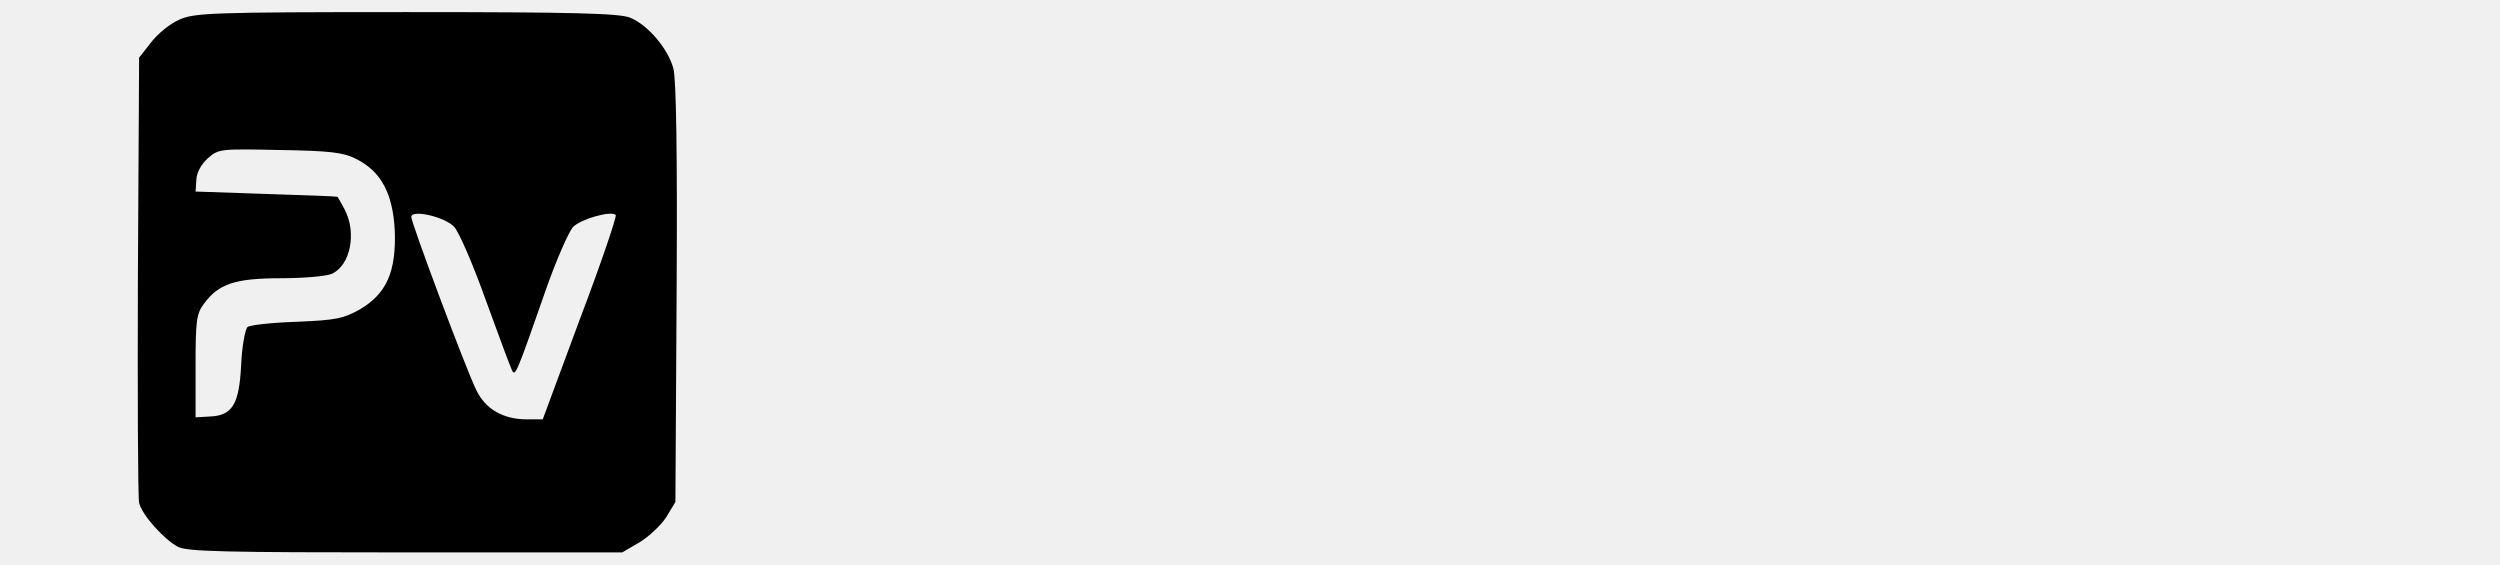
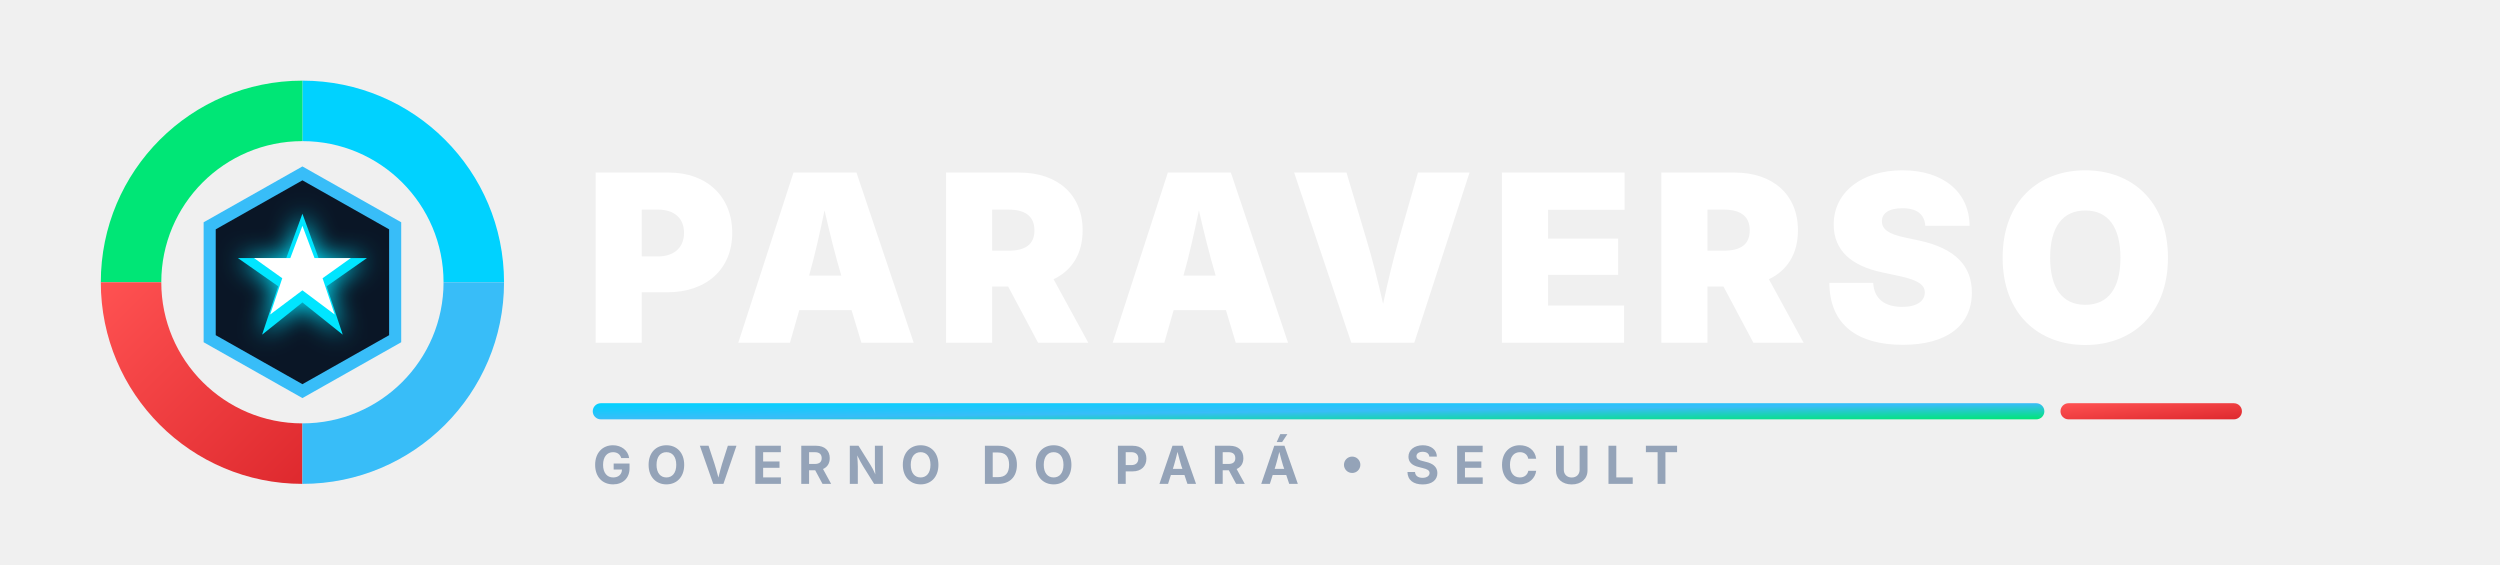
- <svg xmlns="http://www.w3.org/2000/svg" version="1.0" width="620pt" height="140pt" viewBox="0 0 620 140" preserveAspectRatio="xMidYMid meet">
-   <g transform="translate(0,140) scale(0.1,-0.1)" fill="#000000" stroke="none">
-     <path d="M444 1351 c-23 -10 -54 -36 -70 -57 l-29 -37 -3 -541 c-1 -298 0 -551 3 -563 7 -30 61 -90 96 -109 23 -12 116 -14 565 -14 l537 0 43 25 c23 14 53 42 66 62 l23 38 3 518 c2 347 -1 531 -8 557 -13 49 -63 108 -107 126 -26 11 -138 14 -555 14 -489 0 -526 -2 -564 -19z m439 -345 c62 -31 91 -85 96 -177 4 -102 -20 -157 -86 -196 -41 -23 -59 -27 -157 -31 -61 -2 -116 -8 -122 -13 -6 -5 -14 -48 -16 -95 -5 -98 -22 -125 -79 -127 l-34 -2 0 127 c0 112 2 130 21 155 36 49 77 63 191 63 56 0 113 5 126 11 46 21 62 101 32 159 -9 17 -17 31 -18 32 -1 1 -81 4 -177 7 l-175 6 2 30 c1 18 13 39 29 53 26 23 32 23 178 20 124 -2 158 -6 189 -22z m243 -168 c12 -13 47 -93 79 -183 32 -88 61 -166 65 -174 8 -15 11 -8 85 204 25 71 55 139 66 152 20 20 94 41 106 30 3 -4 -36 -119 -88 -256 l-93 -251 -39 0 c-59 0 -103 25 -126 73 -26 53 -161 414 -161 429 0 19 81 1 106 -24z" />
+ <svg xmlns="http://www.w3.org/2000/svg" viewBox="0 0 620 140" width="620" height="140">
+   <defs>
+     <linearGradient id="whiteGlowGrad" x1="0%" y1="0%" x2="100%" y2="100%">
+       <stop offset="0%" stop-color="#00D2FF" />
+       <stop offset="50%" stop-color="#38BDF8" />
+       <stop offset="100%" stop-color="#00E676" />
+     </linearGradient>
+     <linearGradient id="redAccentGrad" x1="0%" y1="0%" x2="100%" y2="100%">
+       <stop offset="0%" stop-color="#FF5252" />
+       <stop offset="100%" stop-color="#DE292E" />
+     </linearGradient>
+     <filter id="whiteGlow" x="-20%" y="-20%" width="140%" height="140%">
+       <feGaussianBlur stdDeviation="3" result="blur" />
+       <feComposite in="SourceGraphic" in2="blur" operator="over" />
+     </filter>
+   </defs>
+   <g transform="translate(20, 15)">
+     <path d="M 55,5 A 50,50 0 0 1 105,55 L 90,55 A 35,35 0 0 0 55,20 Z" fill="#00D2FF" />
+     <path d="M 55,5 A 50,50 0 0 0 5,55 L 20,55 A 35,35 0 0 1 55,20 Z" fill="#00E676" />
+     <path d="M 5,55 A 50,50 0 0 0 55,105 L 55,90 A 35,35 0 0 1 20,55 Z" fill="url(#redAccentGrad)" />
+     <path d="M 105,55 A 50,50 0 0 1 55,105 L 55,90 A 35,35 0 0 0 90,55 Z" fill="#38BDF8" />
+     <polygon points="55,28 78,41 78,69 55,82 32,69 32,41" fill="#0A1626" stroke="#38BDF8" stroke-width="3" />
+     <polygon points="55,38 59,49 71,49 61,56 65,68 55,60 45,68 49,56 39,49 51,49" fill="#00E5FF" filter="url(#whiteGlow)" />
+     <polygon points="55,41 58,49 67,49 60,54 63,63 55,57 47,63 50,54 43,49 52,49" fill="#FFFFFF" />
+   </g>
+   <g transform="translate(145, 20)">
+     <text x="0" y="65" font-family="'Plus Jakarta Sans', 'Inter', 'Montserrat', -apple-system, sans-serif" font-size="58" font-weight="900" fill="#FFFFFF" letter-spacing="4">PARAVERSO</text>
+     <rect x="2" y="80" width="360" height="4" rx="2" fill="url(#whiteGlowGrad)" />
+     <rect x="366" y="80" width="45" height="4" rx="2" fill="url(#redAccentGrad)" />
+     <text x="2" y="100" font-family="'Plus Jakarta Sans', 'Inter', -apple-system, sans-serif" font-size="13" font-weight="700" fill="#94A3B8" letter-spacing="3.5">GOVERNO DO PARÁ • SECULT</text>
  </g>
</svg>
